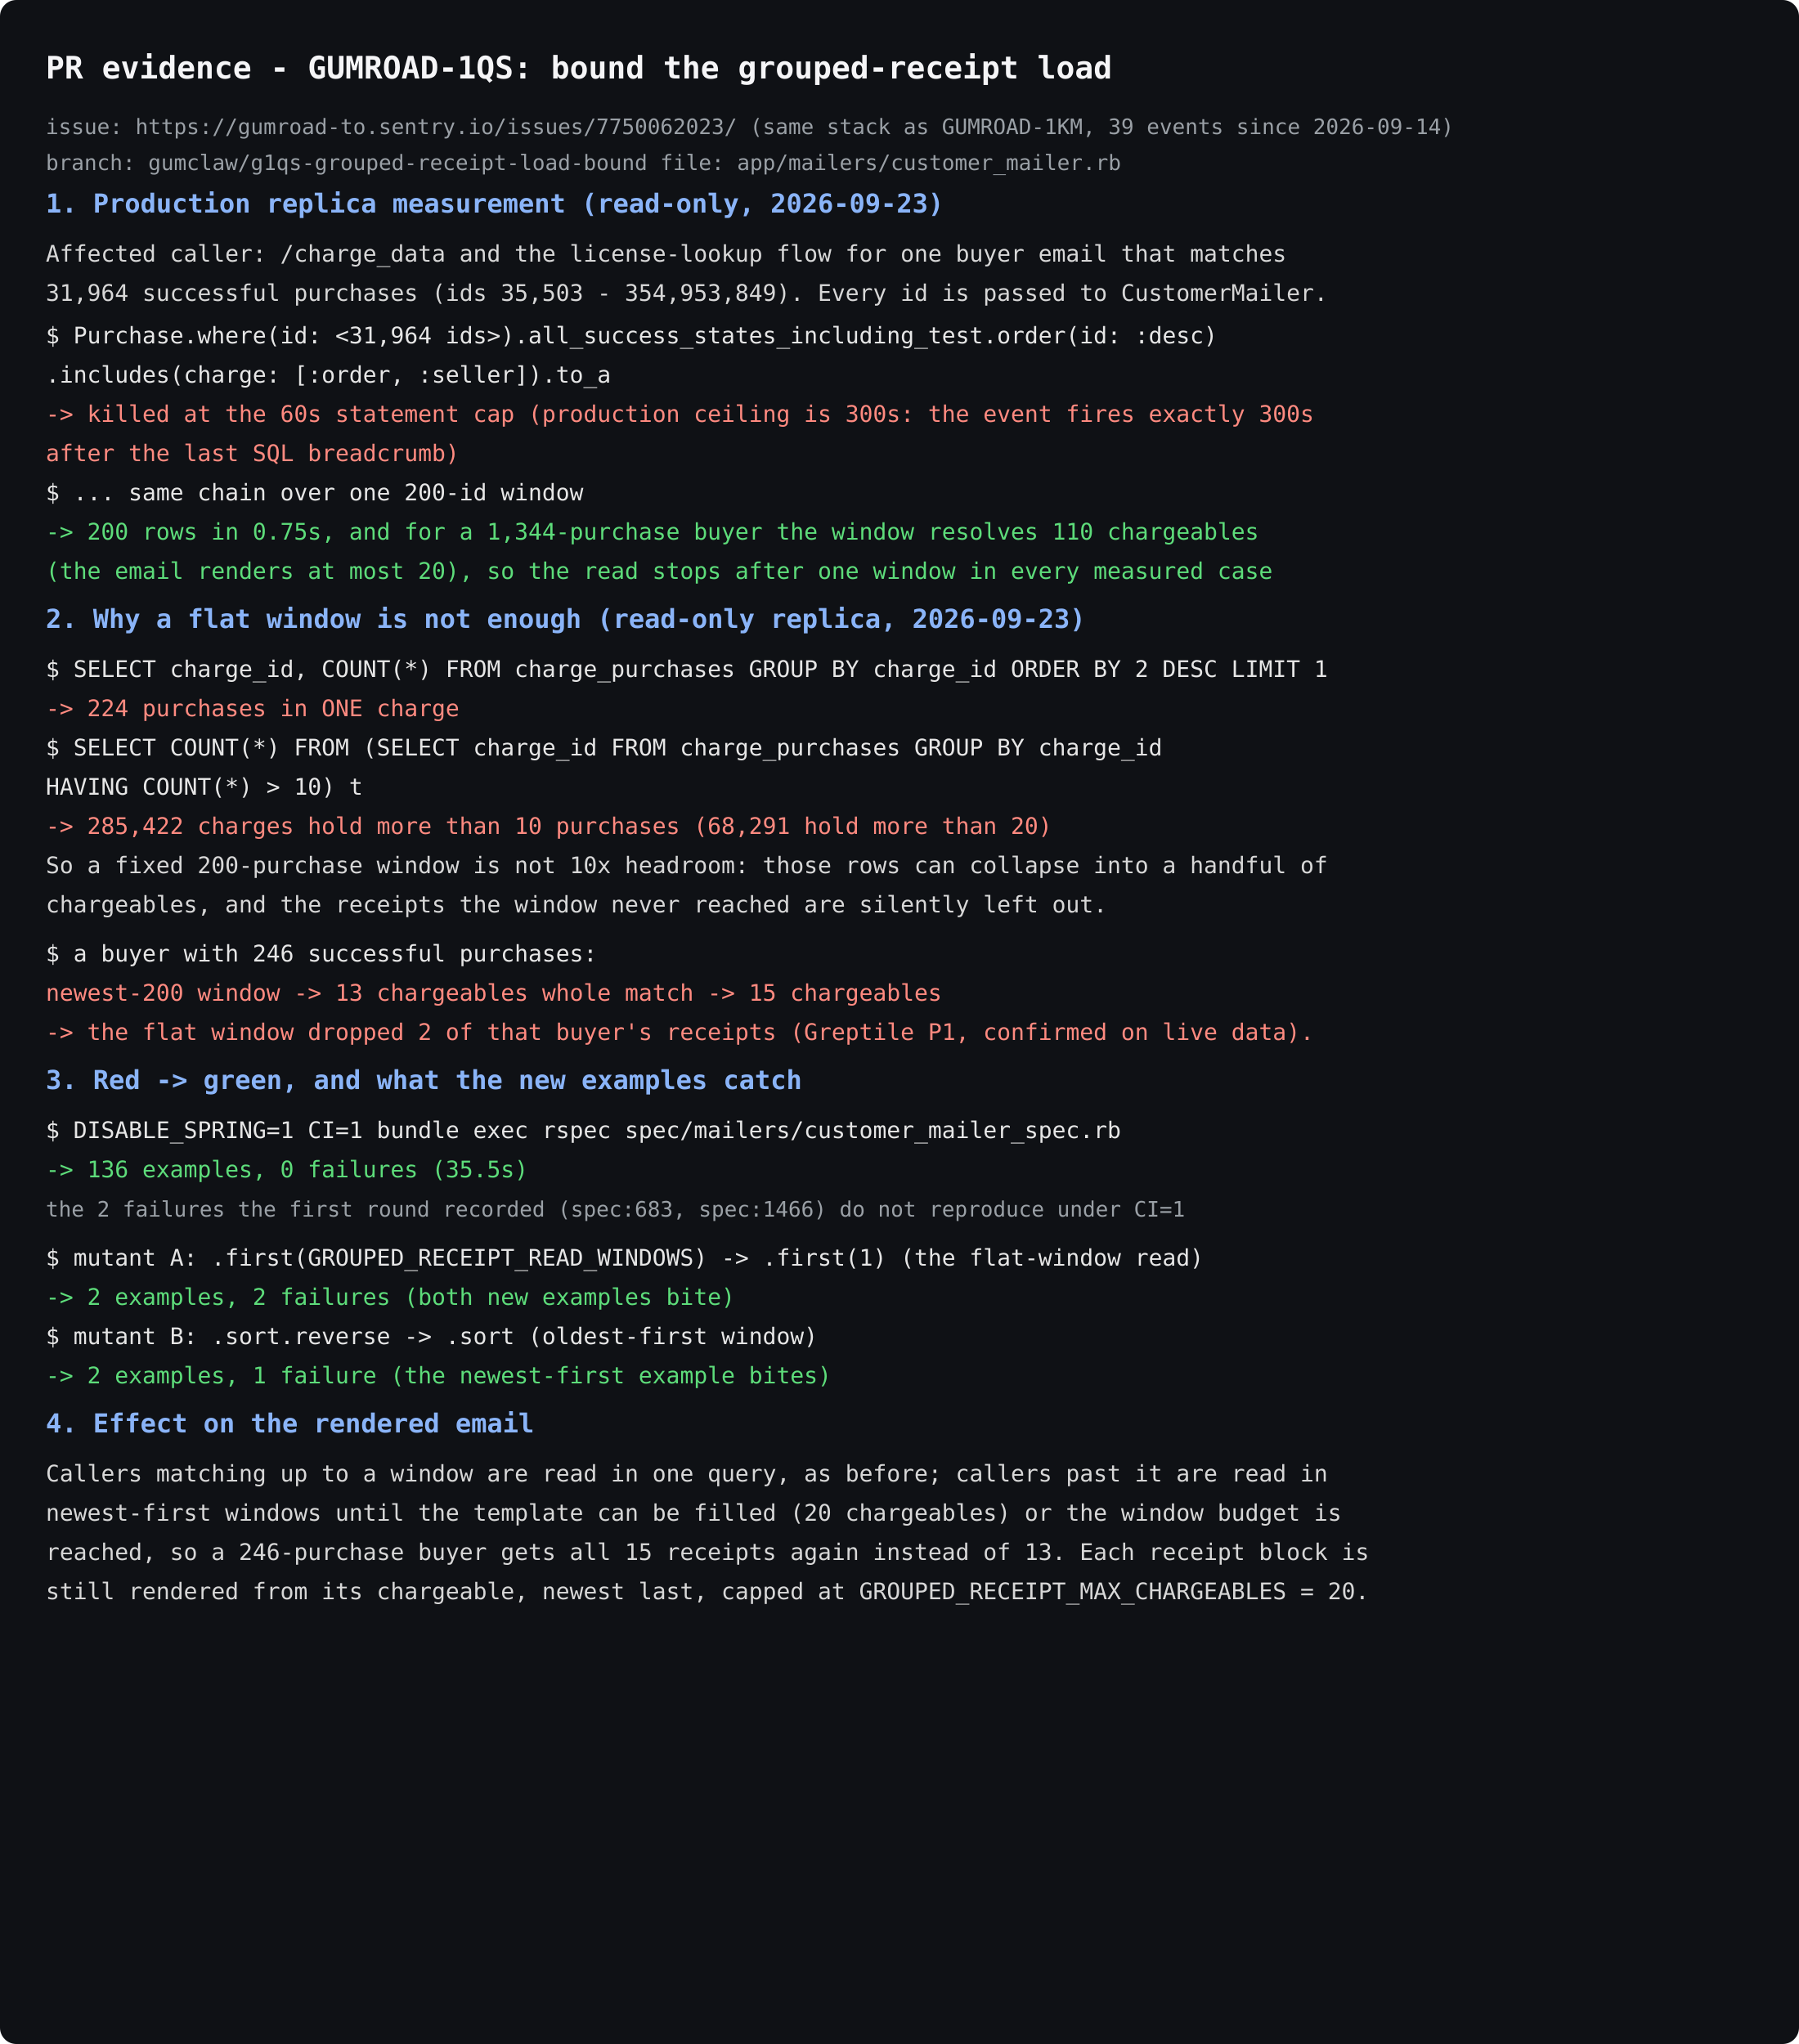
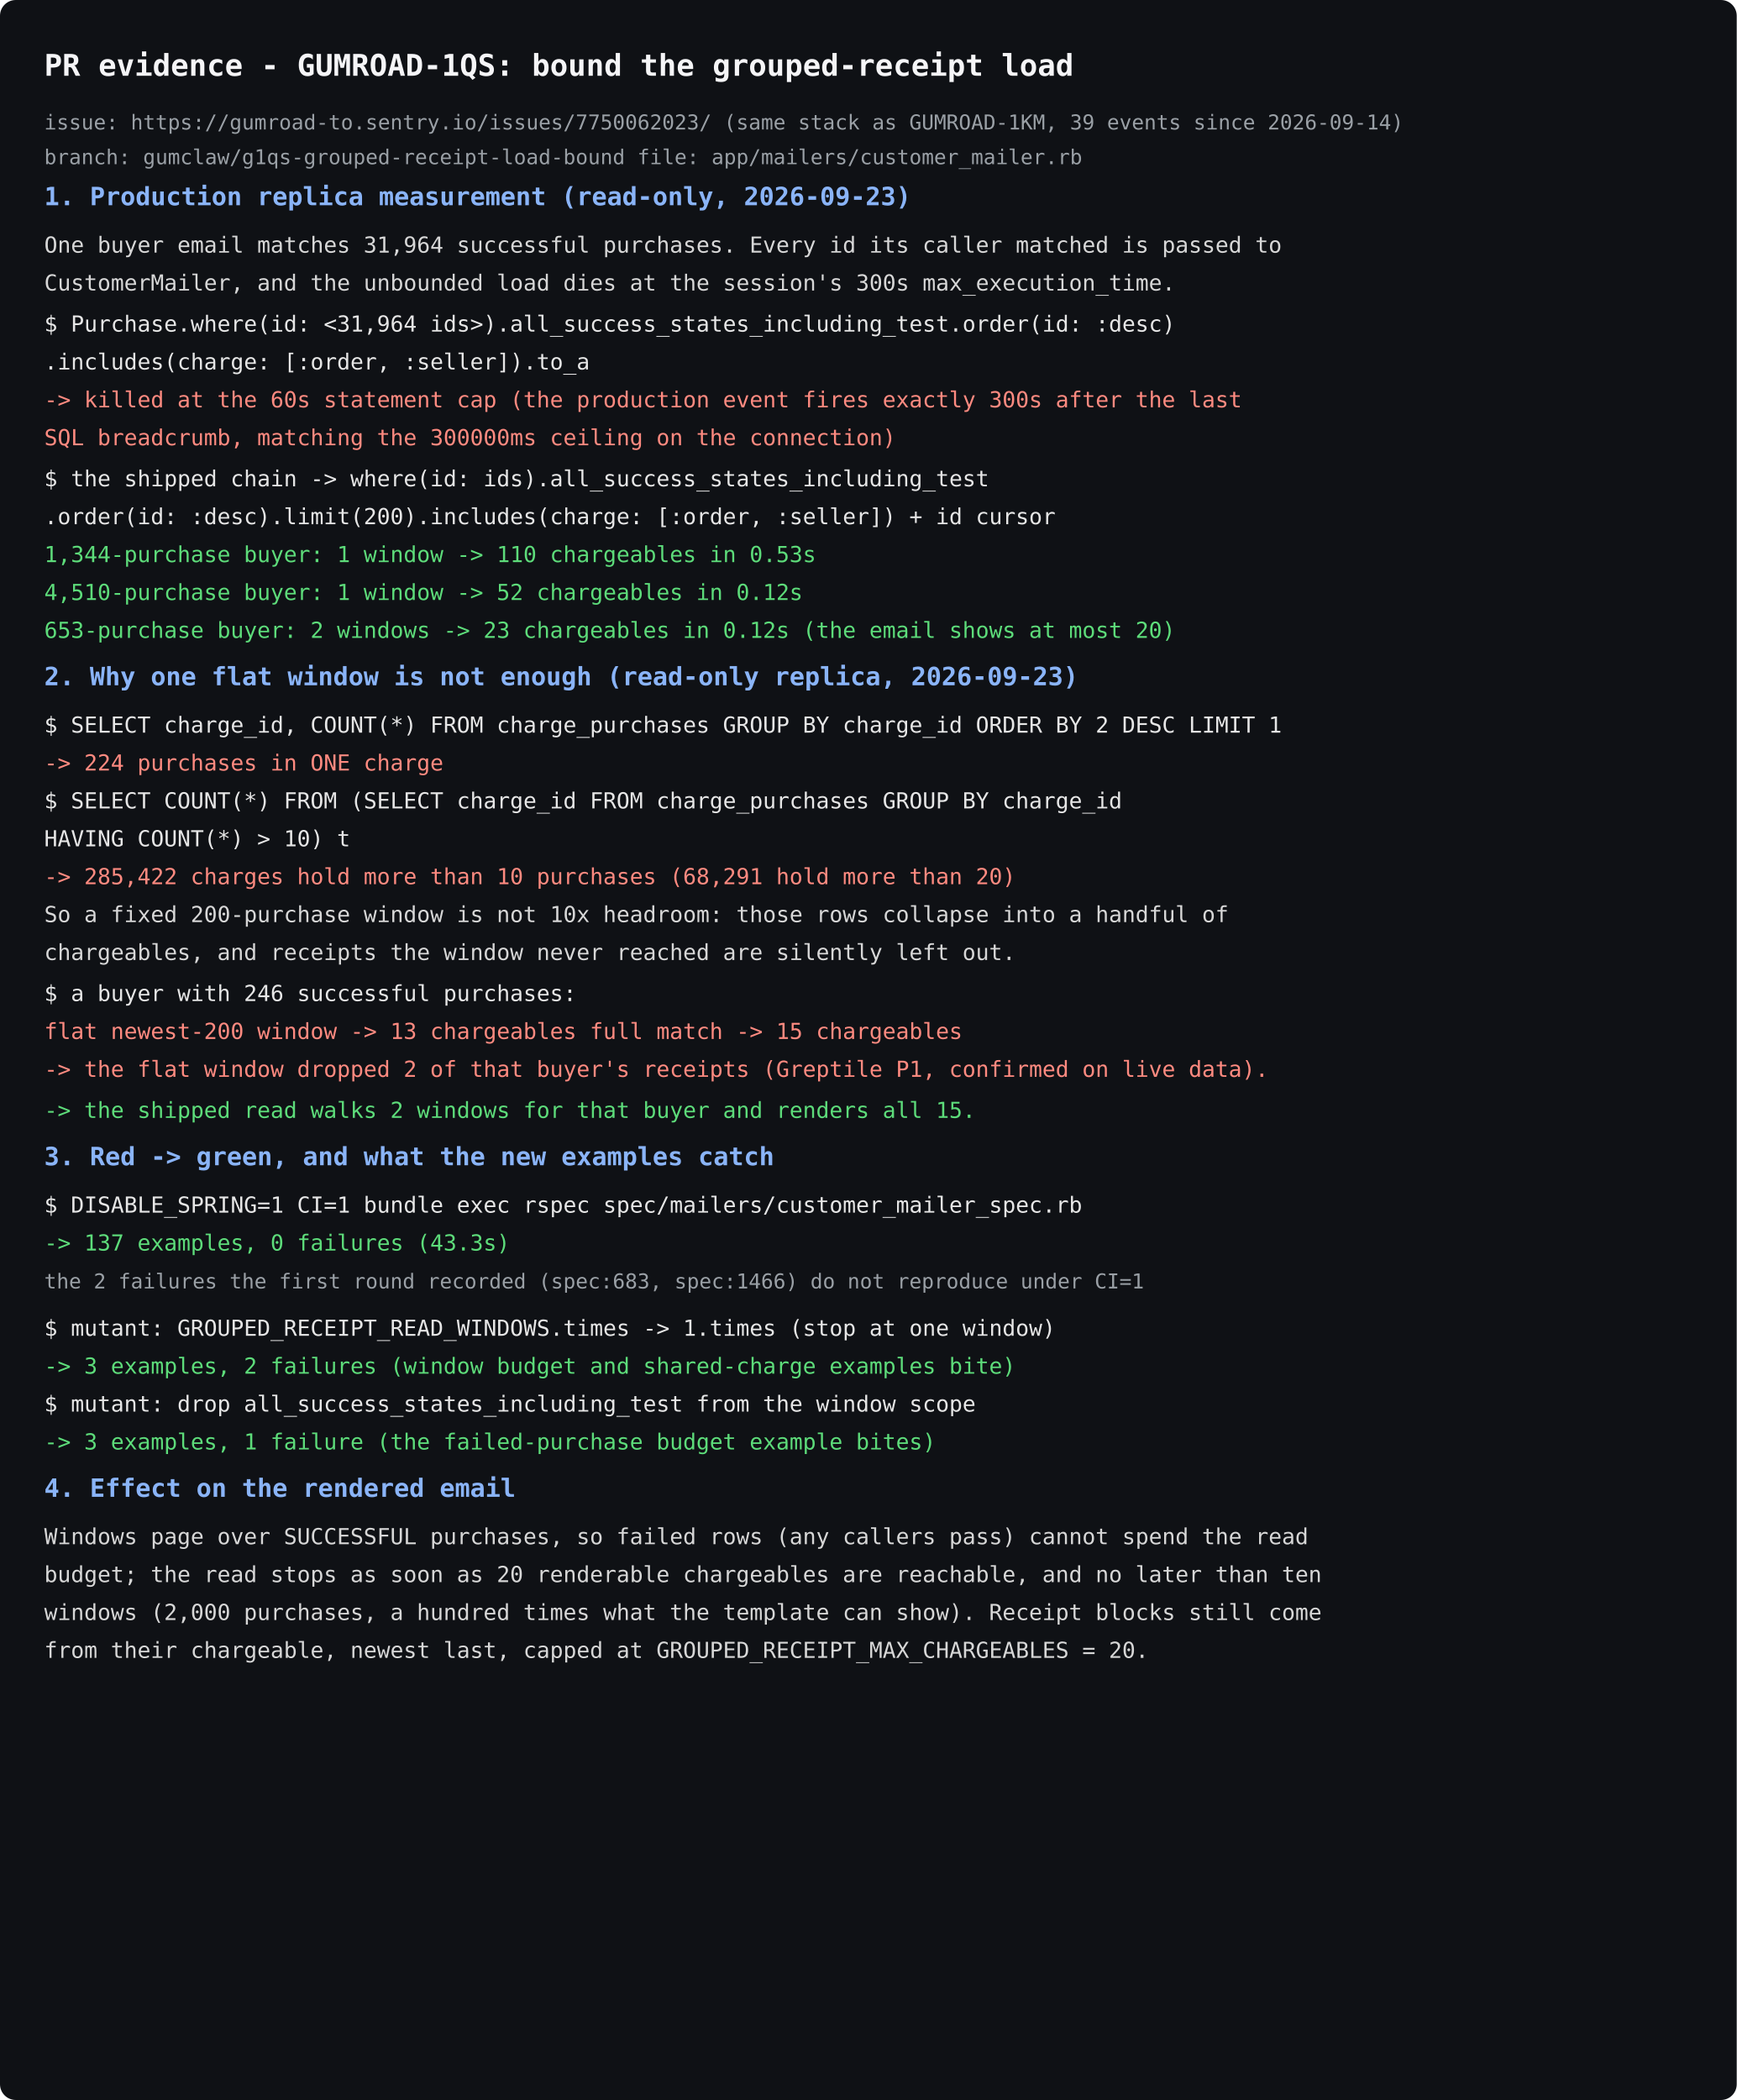
- <svg xmlns="http://www.w3.org/2000/svg" width="1100" height="1250" viewBox="0 0 1100 1250">
+ <svg xmlns="http://www.w3.org/2000/svg" width="1100" height="1330" viewBox="0 0 1100 1330">
  <rect width="100%" height="100%" rx="10" fill="#0f1115" />
  <text x="28" y="48" font-family="Menlo,monospace" font-size="19" font-weight="bold" fill="#f5f5f7">PR evidence - GUMROAD-1QS: bound the grouped-receipt load</text>
  <text x="28" y="82" font-family="Menlo,monospace" font-size="13" fill="#9aa0a6">issue: https://gumroad-to.sentry.io/issues/7750062023/  (same stack as GUMROAD-1KM, 39 events since 2026-09-14)</text>
  <text x="28" y="104" font-family="Menlo,monospace" font-size="13" fill="#9aa0a6">branch: gumclaw/g1qs-grouped-receipt-load-bound   file: app/mailers/customer_mailer.rb</text>
  <text x="28" y="130" font-family="Menlo,monospace" font-size="16" font-weight="bold" fill="#8ab4f8">1. Production replica measurement (read-only, 2026-09-23)</text>
-   <text x="28" y="160" font-family="Menlo,monospace" font-size="14" fill="#d7d7d7">Affected caller: /charge_data and the license-lookup flow for one buyer email that matches</text>
-   <text x="28" y="184" font-family="Menlo,monospace" font-size="14" fill="#d7d7d7">31,964 successful purchases (ids 35,503 - 354,953,849). Every id is passed to CustomerMailer.</text>
+   <text x="28" y="160" font-family="Menlo,monospace" font-size="14" fill="#d7d7d7">One buyer email matches 31,964 successful purchases. Every id its caller matched is passed to</text>
+   <text x="28" y="184" font-family="Menlo,monospace" font-size="14" fill="#d7d7d7">CustomerMailer, and the unbounded load dies at the session's 300s max_execution_time.</text>
  <text x="28" y="210" font-family="Menlo,monospace" font-size="14" fill="#e6e6e6">$ Purchase.where(id: &lt;31,964 ids&gt;).all_success_states_including_test.order(id: :desc)</text>
  <text x="28" y="234" font-family="Menlo,monospace" font-size="14" fill="#e6e6e6">  .includes(charge: [:order, :seller]).to_a</text>
-   <text x="28" y="258" font-family="Menlo,monospace" font-size="14" fill="#ff8a80">  -&gt; killed at the 60s statement cap   (production ceiling is 300s: the event fires exactly 300s</text>
-   <text x="28" y="282" font-family="Menlo,monospace" font-size="14" fill="#ff8a80">     after the last SQL breadcrumb)</text>
-   <text x="28" y="306" font-family="Menlo,monospace" font-size="14" fill="#e6e6e6">$ ... same chain over one 200-id window</text>
-   <text x="28" y="330" font-family="Menlo,monospace" font-size="14" fill="#5ddc7a">  -&gt; 200 rows in 0.75s, and for a 1,344-purchase buyer the window resolves 110 chargeables</text>
-   <text x="28" y="354" font-family="Menlo,monospace" font-size="14" fill="#5ddc7a">     (the email renders at most 20), so the read stops after one window in every measured case</text>
-   <text x="28" y="384" font-family="Menlo,monospace" font-size="16" font-weight="bold" fill="#8ab4f8">2. Why a flat window is not enough (read-only replica, 2026-09-23)</text>
-   <text x="28" y="414" font-family="Menlo,monospace" font-size="14" fill="#e6e6e6">$ SELECT charge_id, COUNT(*) FROM charge_purchases GROUP BY charge_id ORDER BY 2 DESC LIMIT 1</text>
-   <text x="28" y="438" font-family="Menlo,monospace" font-size="14" fill="#ff8a80">  -&gt; 224 purchases in ONE charge</text>
-   <text x="28" y="462" font-family="Menlo,monospace" font-size="14" fill="#e6e6e6">$ SELECT COUNT(*) FROM (SELECT charge_id FROM charge_purchases GROUP BY charge_id</text>
-   <text x="28" y="486" font-family="Menlo,monospace" font-size="14" fill="#e6e6e6">  HAVING COUNT(*) &gt; 10) t</text>
-   <text x="28" y="510" font-family="Menlo,monospace" font-size="14" fill="#ff8a80">  -&gt; 285,422 charges hold more than 10 purchases (68,291 hold more than 20)</text>
-   <text x="28" y="534" font-family="Menlo,monospace" font-size="14" fill="#d7d7d7">So a fixed 200-purchase window is not 10x headroom: those rows can collapse into a handful of</text>
-   <text x="28" y="558" font-family="Menlo,monospace" font-size="14" fill="#d7d7d7">chargeables, and the receipts the window never reached are silently left out.</text>
-   <text x="28" y="588" font-family="Menlo,monospace" font-size="14" fill="#e6e6e6">$ a buyer with 246 successful purchases:</text>
-   <text x="28" y="612" font-family="Menlo,monospace" font-size="14" fill="#ff8a80">    newest-200 window -&gt; 13 chargeables      whole match -&gt; 15 chargeables</text>
-   <text x="28" y="636" font-family="Menlo,monospace" font-size="14" fill="#ff8a80">  -&gt; the flat window dropped 2 of that buyer's receipts (Greptile P1, confirmed on live data).</text>
-   <text x="28" y="666" font-family="Menlo,monospace" font-size="16" font-weight="bold" fill="#8ab4f8">3. Red -&gt; green, and what the new examples catch</text>
-   <text x="28" y="696" font-family="Menlo,monospace" font-size="14" fill="#e6e6e6">$ DISABLE_SPRING=1 CI=1 bundle exec rspec spec/mailers/customer_mailer_spec.rb</text>
-   <text x="28" y="720" font-family="Menlo,monospace" font-size="14" fill="#5ddc7a">  -&gt; 136 examples, 0 failures (35.5s)</text>
-   <text x="28" y="744" font-family="Menlo,monospace" font-size="13" fill="#9aa0a6">  the 2 failures the first round recorded (spec:683, spec:1466) do not reproduce under CI=1</text>
-   <text x="28" y="774" font-family="Menlo,monospace" font-size="14" fill="#e6e6e6">$ mutant A: .first(GROUPED_RECEIPT_READ_WINDOWS) -&gt; .first(1)   (the flat-window read)</text>
-   <text x="28" y="798" font-family="Menlo,monospace" font-size="14" fill="#5ddc7a">  -&gt; 2 examples, 2 failures   (both new examples bite)</text>
-   <text x="28" y="822" font-family="Menlo,monospace" font-size="14" fill="#e6e6e6">$ mutant B: .sort.reverse -&gt; .sort                                (oldest-first window)</text>
-   <text x="28" y="846" font-family="Menlo,monospace" font-size="14" fill="#5ddc7a">  -&gt; 2 examples, 1 failure    (the newest-first example bites)</text>
-   <text x="28" y="876" font-family="Menlo,monospace" font-size="16" font-weight="bold" fill="#8ab4f8">4. Effect on the rendered email</text>
-   <text x="28" y="906" font-family="Menlo,monospace" font-size="14" fill="#d7d7d7">Callers matching up to a window are read in one query, as before; callers past it are read in</text>
-   <text x="28" y="930" font-family="Menlo,monospace" font-size="14" fill="#d7d7d7">newest-first windows until the template can be filled (20 chargeables) or the window budget is</text>
-   <text x="28" y="954" font-family="Menlo,monospace" font-size="14" fill="#d7d7d7">reached, so a 246-purchase buyer gets all 15 receipts again instead of 13. Each receipt block is</text>
-   <text x="28" y="978" font-family="Menlo,monospace" font-size="14" fill="#d7d7d7">still rendered from its chargeable, newest last, capped at GROUPED_RECEIPT_MAX_CHARGEABLES = 20.</text>
+   <text x="28" y="258" font-family="Menlo,monospace" font-size="14" fill="#ff8a80">  -&gt; killed at the 60s statement cap   (the production event fires exactly 300s after the last</text>
+   <text x="28" y="282" font-family="Menlo,monospace" font-size="14" fill="#ff8a80">     SQL breadcrumb, matching the 300000ms ceiling on the connection)</text>
+   <text x="28" y="308" font-family="Menlo,monospace" font-size="14" fill="#e6e6e6">$ the shipped chain -&gt; where(id: ids).all_success_states_including_test</text>
+   <text x="28" y="332" font-family="Menlo,monospace" font-size="14" fill="#e6e6e6">    .order(id: :desc).limit(200).includes(charge: [:order, :seller]) + id cursor</text>
+   <text x="28" y="356" font-family="Menlo,monospace" font-size="14" fill="#5ddc7a">  1,344-purchase buyer: 1 window -&gt; 110 chargeables in 0.53s</text>
+   <text x="28" y="380" font-family="Menlo,monospace" font-size="14" fill="#5ddc7a">  4,510-purchase buyer: 1 window -&gt;  52 chargeables in 0.12s</text>
+   <text x="28" y="404" font-family="Menlo,monospace" font-size="14" fill="#5ddc7a">    653-purchase buyer: 2 windows -&gt; 23 chargeables in 0.12s   (the email shows at most 20)</text>
+   <text x="28" y="434" font-family="Menlo,monospace" font-size="16" font-weight="bold" fill="#8ab4f8">2. Why one flat window is not enough (read-only replica, 2026-09-23)</text>
+   <text x="28" y="464" font-family="Menlo,monospace" font-size="14" fill="#e6e6e6">$ SELECT charge_id, COUNT(*) FROM charge_purchases GROUP BY charge_id ORDER BY 2 DESC LIMIT 1</text>
+   <text x="28" y="488" font-family="Menlo,monospace" font-size="14" fill="#ff8a80">  -&gt; 224 purchases in ONE charge</text>
+   <text x="28" y="512" font-family="Menlo,monospace" font-size="14" fill="#e6e6e6">$ SELECT COUNT(*) FROM (SELECT charge_id FROM charge_purchases GROUP BY charge_id</text>
+   <text x="28" y="536" font-family="Menlo,monospace" font-size="14" fill="#e6e6e6">  HAVING COUNT(*) &gt; 10) t</text>
+   <text x="28" y="560" font-family="Menlo,monospace" font-size="14" fill="#ff8a80">  -&gt; 285,422 charges hold more than 10 purchases (68,291 hold more than 20)</text>
+   <text x="28" y="584" font-family="Menlo,monospace" font-size="14" fill="#d7d7d7">So a fixed 200-purchase window is not 10x headroom: those rows collapse into a handful of</text>
+   <text x="28" y="608" font-family="Menlo,monospace" font-size="14" fill="#d7d7d7">chargeables, and receipts the window never reached are silently left out.</text>
+   <text x="28" y="634" font-family="Menlo,monospace" font-size="14" fill="#e6e6e6">$ a buyer with 246 successful purchases:</text>
+   <text x="28" y="658" font-family="Menlo,monospace" font-size="14" fill="#ff8a80">    flat newest-200 window -&gt; 13 chargeables     full match -&gt; 15 chargeables</text>
+   <text x="28" y="682" font-family="Menlo,monospace" font-size="14" fill="#ff8a80">  -&gt; the flat window dropped 2 of that buyer's receipts (Greptile P1, confirmed on live data).</text>
+   <text x="28" y="708" font-family="Menlo,monospace" font-size="14" fill="#5ddc7a">  -&gt; the shipped read walks 2 windows for that buyer and renders all 15.</text>
+   <text x="28" y="738" font-family="Menlo,monospace" font-size="16" font-weight="bold" fill="#8ab4f8">3. Red -&gt; green, and what the new examples catch</text>
+   <text x="28" y="768" font-family="Menlo,monospace" font-size="14" fill="#e6e6e6">$ DISABLE_SPRING=1 CI=1 bundle exec rspec spec/mailers/customer_mailer_spec.rb</text>
+   <text x="28" y="792" font-family="Menlo,monospace" font-size="14" fill="#5ddc7a">  -&gt; 137 examples, 0 failures (43.3s)</text>
+   <text x="28" y="816" font-family="Menlo,monospace" font-size="13" fill="#9aa0a6">  the 2 failures the first round recorded (spec:683, spec:1466) do not reproduce under CI=1</text>
+   <text x="28" y="846" font-family="Menlo,monospace" font-size="14" fill="#e6e6e6">$ mutant: GROUPED_RECEIPT_READ_WINDOWS.times -&gt; 1.times   (stop at one window)</text>
+   <text x="28" y="870" font-family="Menlo,monospace" font-size="14" fill="#5ddc7a">  -&gt; 3 examples, 2 failures   (window budget and shared-charge examples bite)</text>
+   <text x="28" y="894" font-family="Menlo,monospace" font-size="14" fill="#e6e6e6">$ mutant: drop all_success_states_including_test from the window scope</text>
+   <text x="28" y="918" font-family="Menlo,monospace" font-size="14" fill="#5ddc7a">  -&gt; 3 examples, 1 failure    (the failed-purchase budget example bites)</text>
+   <text x="28" y="948" font-family="Menlo,monospace" font-size="16" font-weight="bold" fill="#8ab4f8">4. Effect on the rendered email</text>
+   <text x="28" y="978" font-family="Menlo,monospace" font-size="14" fill="#d7d7d7">Windows page over SUCCESSFUL purchases, so failed rows (any callers pass) cannot spend the read</text>
+   <text x="28" y="1002" font-family="Menlo,monospace" font-size="14" fill="#d7d7d7">budget; the read stops as soon as 20 renderable chargeables are reachable, and no later than ten</text>
+   <text x="28" y="1026" font-family="Menlo,monospace" font-size="14" fill="#d7d7d7">windows (2,000 purchases, a hundred times what the template can show). Receipt blocks still come</text>
+   <text x="28" y="1050" font-family="Menlo,monospace" font-size="14" fill="#d7d7d7">from their chargeable, newest last, capped at GROUPED_RECEIPT_MAX_CHARGEABLES = 20.</text>
</svg>
